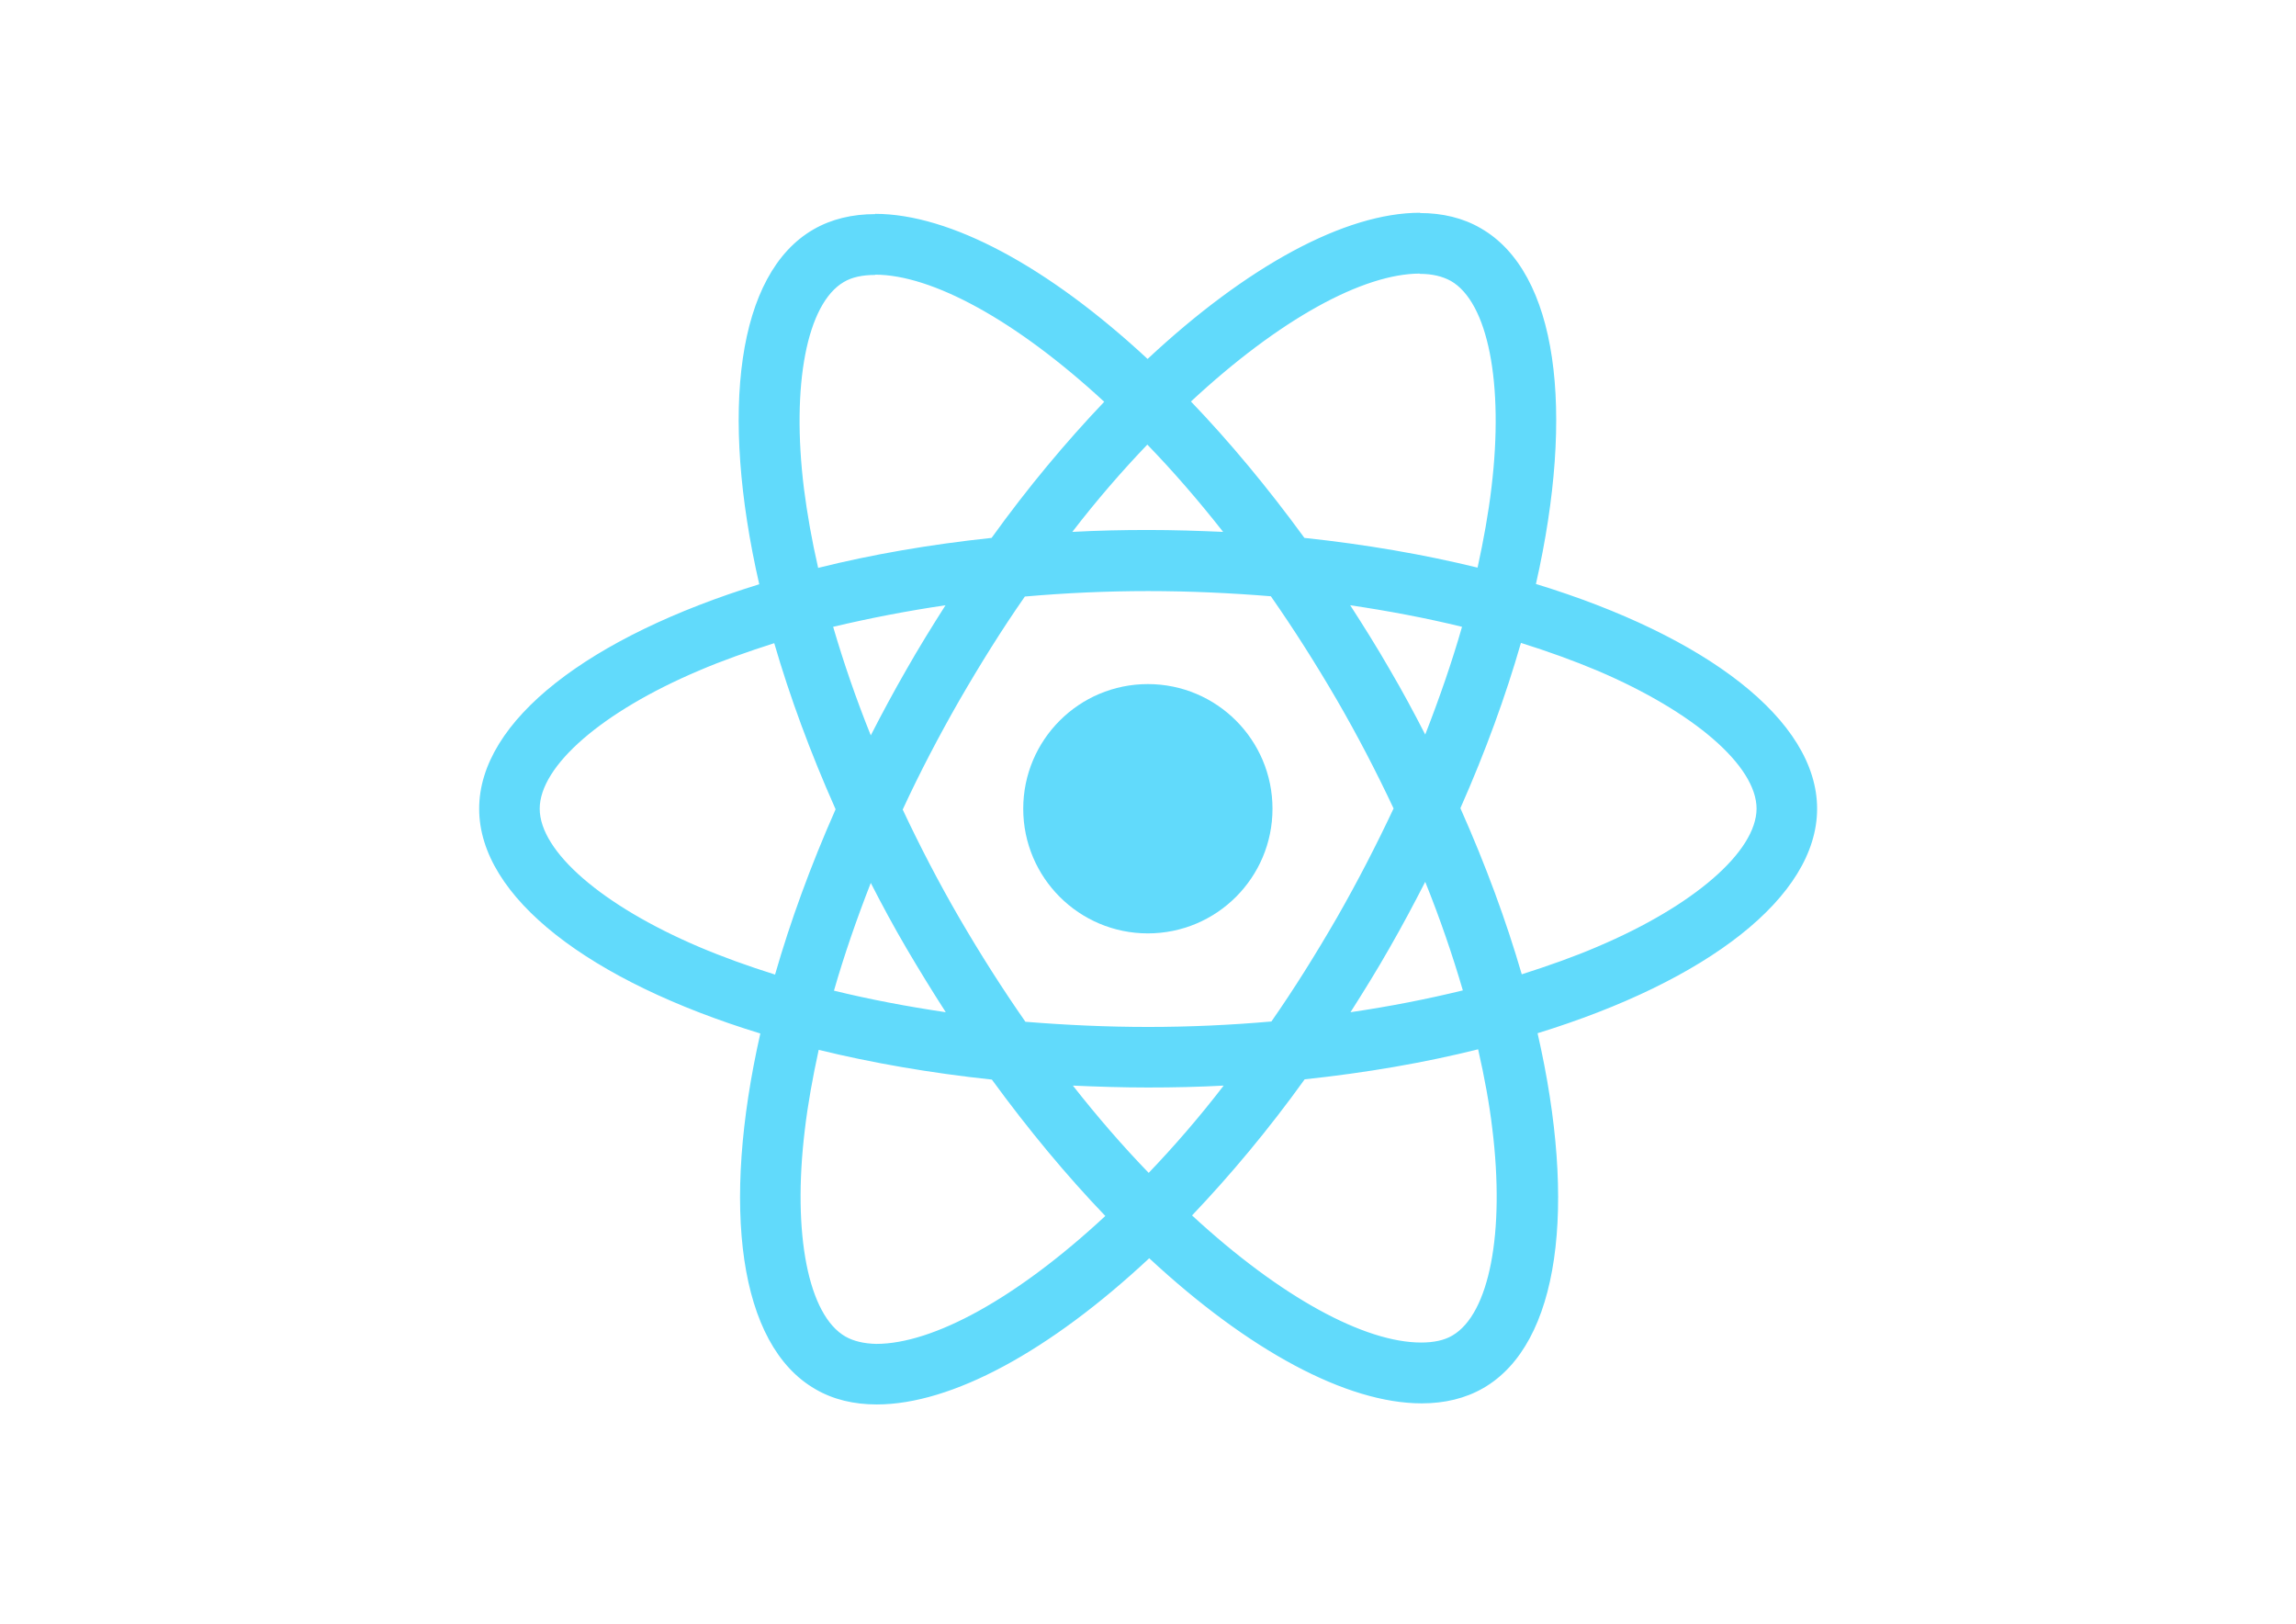
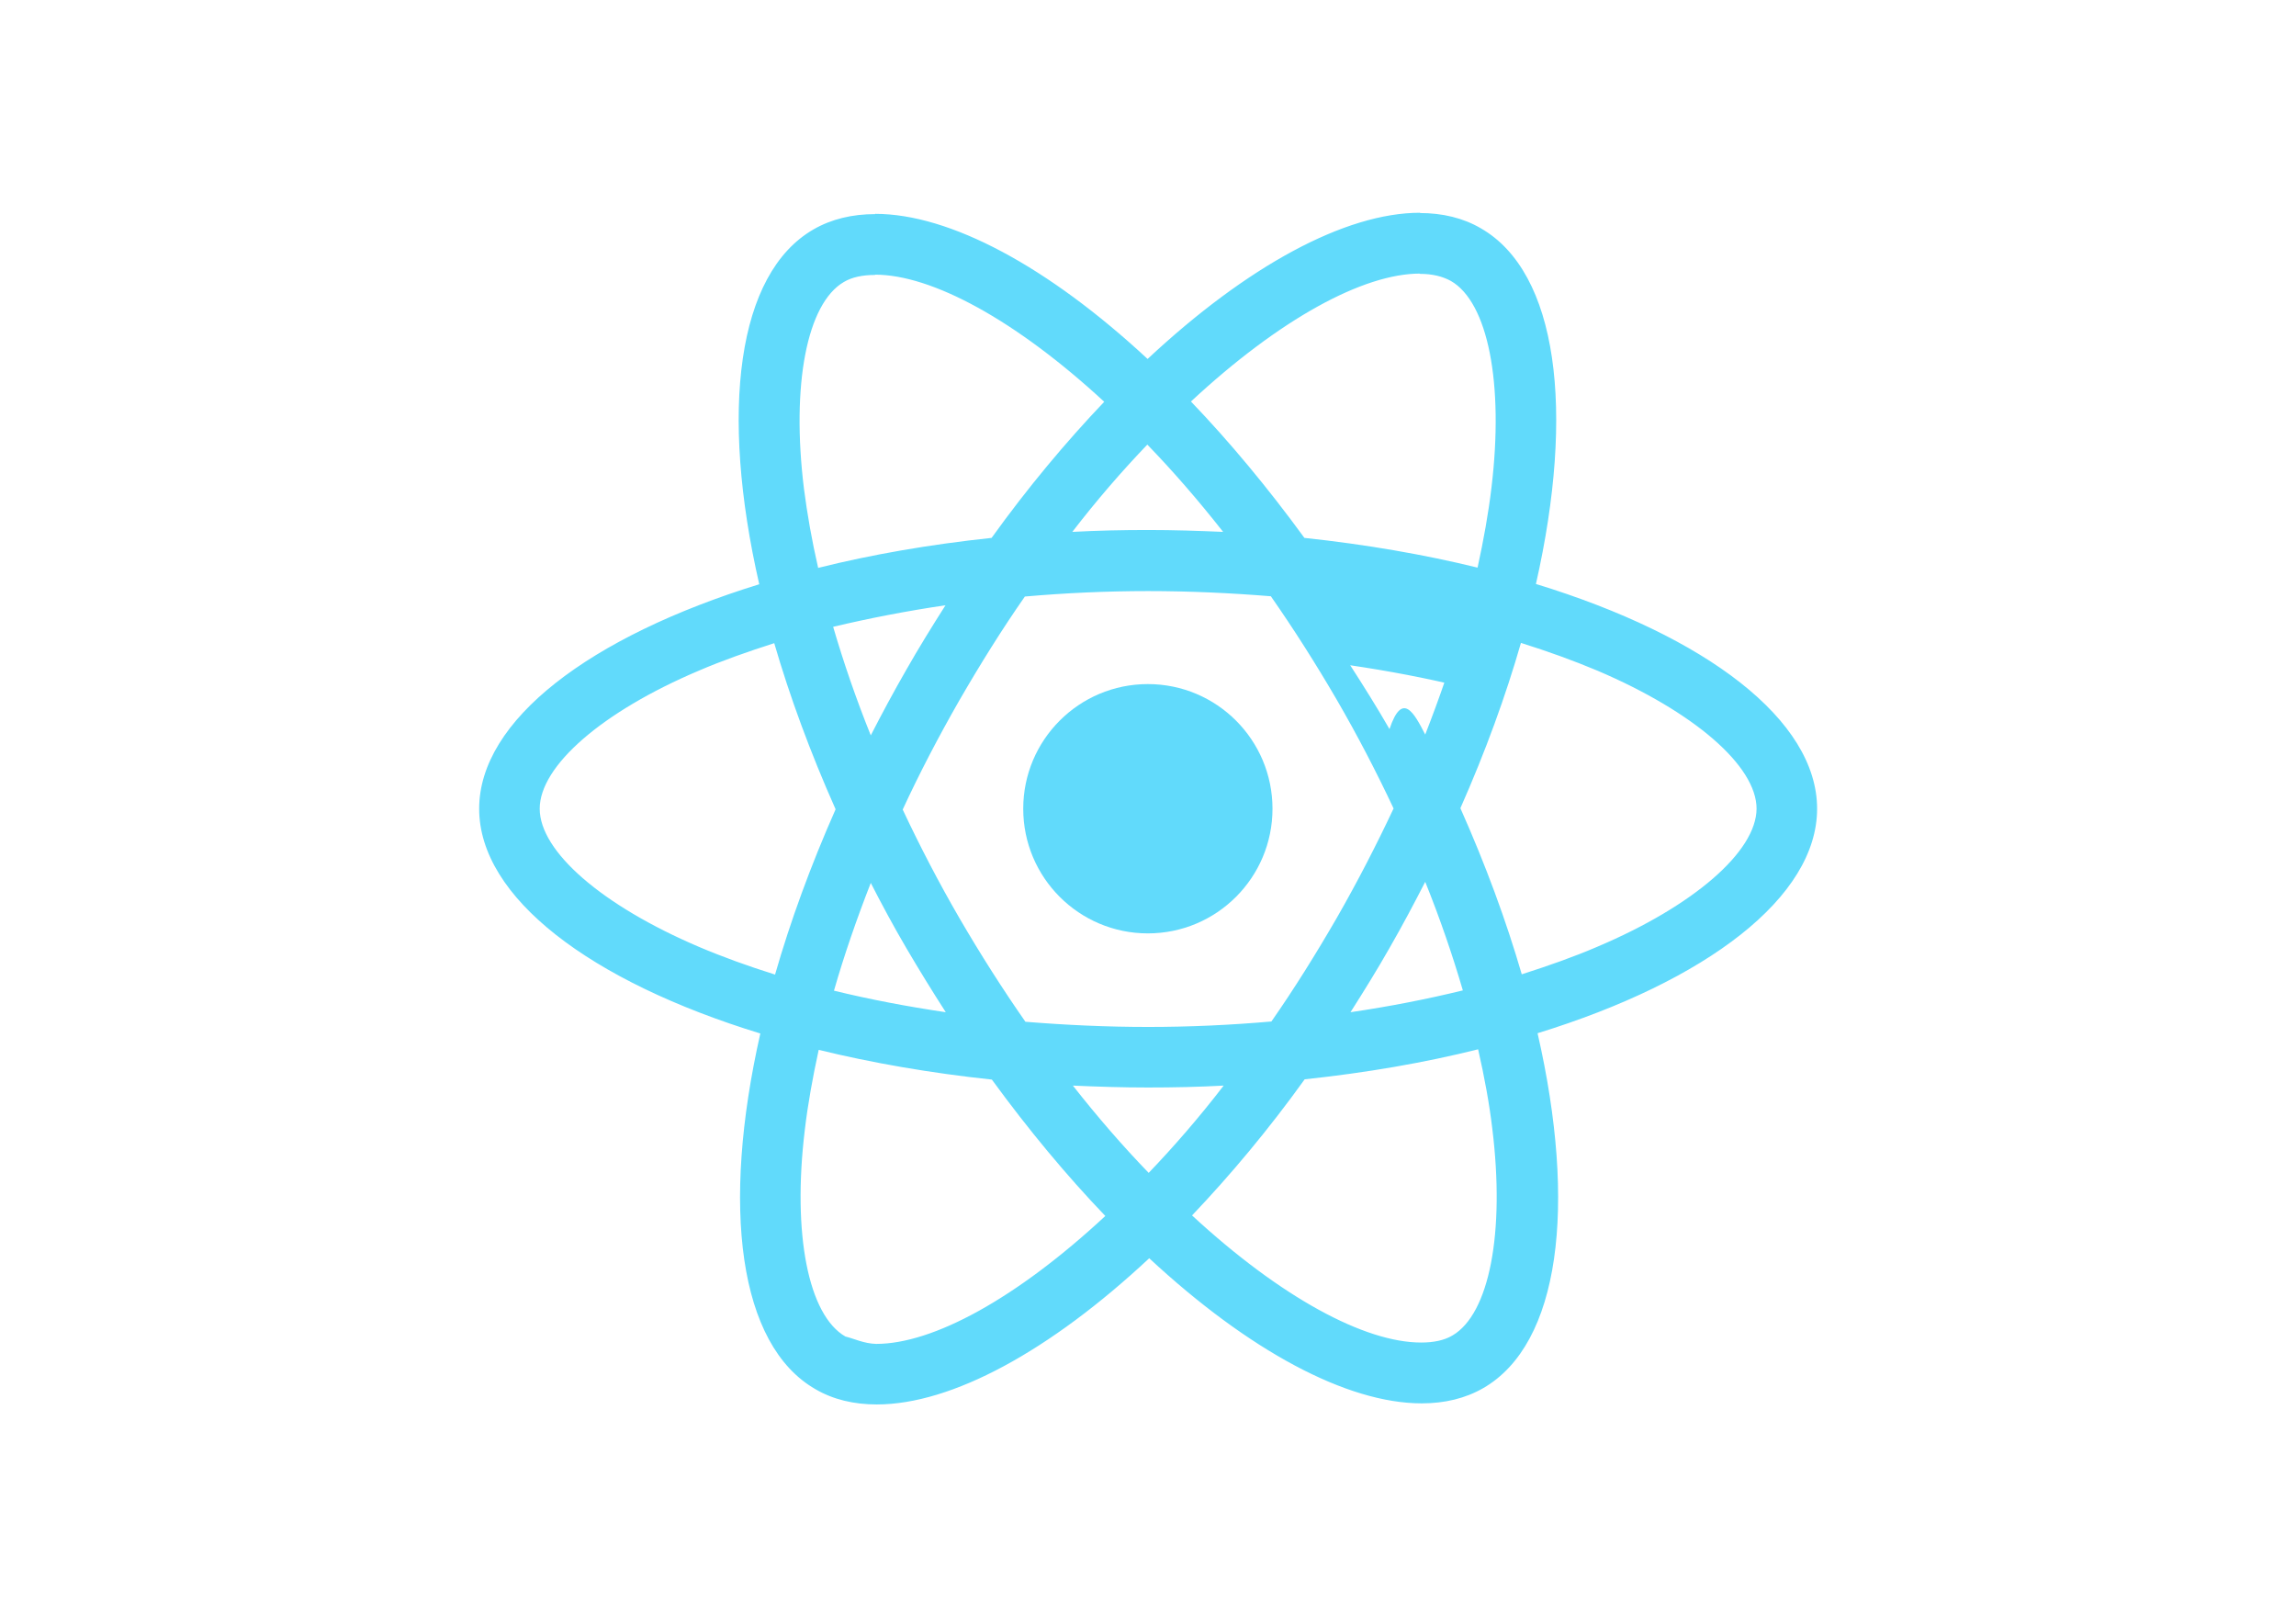
<svg xmlns="http://www.w3.org/2000/svg" viewBox="0 0 841.9 595.3">
  <g fill="#61DAFB">
-     <path d="M666.3 296.5c0-32.5-40.7-63.3-103.1-82.4 14.4-63.6 8-114.2-20.2-130.4-6.5-3.8-14.1-5.6-22.4-5.6v22.3c4.6 0 8.3.9 11.4 2.6 13.6 7.8 19.5 37.5 14.9 75.7-1.1 9.4-2.9 19.3-5.1 29.4-19.6-4.8-41-8.5-63.5-10.9-13.5-18.5-27.5-35.3-41.6-50 32.6-30.3 63.2-46.9 84-46.9V78c-27.5 0-63.5 19.6-99.9 53.6-36.4-33.8-72.4-53.2-99.9-53.2v22.3c20.7 0 51.4 16.5 84 46.6-14 14.7-28 31.4-41.3 49.9-22.6 2.4-44 6.1-63.6 11-2.3-10-4-19.7-5.2-29-4.7-38.2 1.1-67.9 14.6-75.8 3-1.8 6.9-2.6 11.5-2.6V78.5c-8.4 0-16 1.8-22.6 5.6-28.1 16.2-34.4 66.7-19.9 130.1-62.2 19.2-102.7 49.9-102.7 82.3 0 32.5 40.7 63.3 103.1 82.4-14.4 63.6-8 114.2 20.2 130.4 6.5 3.8 14.1 5.6 22.5 5.6 27.5 0 63.5-19.6 99.9-53.6 36.4 33.8 72.4 53.2 99.9 53.2 8.4 0 16-1.8 22.6-5.6 28.1-16.2 34.4-66.7 19.9-130.1 62-19.1 102.5-49.9 102.5-82.3zm-130.2-66.7c-3.7 12.9-8.3 26.2-13.5 39.5-4.1-8-8.4-16-13.1-24-4.6-8-9.5-15.8-14.4-23.4 14.2 2.1 27.9 4.7 41 7.9zm-45.8 106.5c-7.8 13.5-15.8 26.3-24.1 38.2-14.9 1.3-30 2-45.2 2-15.1 0-30.2-.7-45-1.9-8.3-11.9-16.4-24.6-24.2-38-7.6-13.1-14.5-26.4-20.8-39.8 6.2-13.4 13.2-26.8 20.7-39.9 7.8-13.5 15.8-26.3 24.1-38.2 14.9-1.3 30-2 45.2-2 15.1 0 30.2.7 45 1.9 8.3 11.9 16.4 24.6 24.2 38 7.6 13.1 14.5 26.4 20.8 39.8-6.3 13.4-13.2 26.8-20.7 39.9zm32.3-13c5.4 13.4 10 26.8 13.8 39.8-13.1 3.2-26.9 5.9-41.2 8 4.9-7.7 9.8-15.6 14.4-23.7 4.6-8 8.9-16.1 13-24.1zM421.2 430c-9.3-9.6-18.6-20.3-27.8-32 9 .4 18.2.7 27.5.7 9.4 0 18.7-.2 27.8-.7-9 11.7-18.3 22.4-27.5 32zm-74.4-58.9c-14.2-2.1-27.9-4.7-41-7.9 3.7-12.9 8.3-26.2 13.5-39.5 4.1 8 8.4 16 13.1 24 4.7 8 9.5 15.8 14.4 23.4zM420.7 163c9.3 9.6 18.6 20.3 27.8 32-9-.4-18.2-.7-27.5-.7-9.4 0-18.7.2-27.8.7 9-11.7 18.3-22.4 27.5-32zm-74 58.9c-4.9 7.7-9.8 15.6-14.4 23.7-4.6 8-8.9 16-13 24-5.4-13.4-10-26.8-13.8-39.8 13.1-3.1 26.9-5.8 41.2-7.9zm-90.5 125.2c-35.4-15.1-58.3-34.9-58.3-50.6 0-15.7 22.9-35.6 58.3-50.6 8.6-3.7 18-7 27.7-10.1 5.7 19.6 13.2 40 22.5 60.9-9.2 20.8-16.6 41.1-22.2 60.6-9.9-3.1-19.3-6.5-28-10.2zM310 490c-13.6-7.8-19.5-37.5-14.9-75.7 1.1-9.4 2.9-19.3 5.1-29.4 19.6 4.8 41 8.5 63.5 10.9 13.5 18.5 27.5 35.3 41.6 50-32.6 30.3-63.2 46.9-84 46.9-4.5-.1-8.3-1-11.3-2.7zm237.2-76.2c4.7 38.2-1.1 67.9-14.6 75.8-3 1.8-6.9 2.6-11.5 2.6-20.7 0-51.4-16.5-84-46.6 14-14.7 28-31.4 41.3-49.9 22.6-2.4 44-6.1 63.6-11 2.3 10.1 4.1 19.8 5.2 29.1zm38.5-66.7c-8.6 3.7-18 7-27.7 10.1-5.7-19.6-13.2-40-22.5-60.9 9.2-20.8 16.6-41.1 22.2-60.6 9.9 3.1 19.3 6.5 28.1 10.2 35.4 15.1 58.3 34.9 58.3 50.6-.1 15.7-23 35.6-58.4 50.6zM320.8 78.4z" />
+     <path d="M666.3 296.5c0-32.5-40.7-63.3-103.1-82.4 14.4-63.6 8-114.2-20.2-130.4-6.5-3.8-14.1-5.6-22.4-5.6v22.3c4.6 0 8.3.9 11.4 2.6 13.6 7.8 19.5 37.5 14.9 75.7-1.1 9.4-2.9 19.3-5.1 29.4-19.6-4.8-41-8.5-63.5-10.9-13.5-18.5-27.5-35.3-41.6-50 32.6-30.3 63.2-46.9 84-46.9V78c-27.5 0-63.5 19.6-99.9 53.6-36.4-33.8-72.4-53.2-99.9-53.2v22.3c20.7 0 51.4 16.5 84 46.6-14 14.7-28 31.4-41.3 49.9-22.6 2.4-44 6.1-63.6 11-2.3-10-4-19.7-5.2-29-4.7-38.2 1.1-67.9 14.6-75.8 3-1.8 6.9-2.6 11.5-2.6V78.5c-8.4 0-16 1.8-22.6 5.6-28.1 16.2-34.4 66.7-19.9 130.1-62.2 19.2-102.7 49.9-102.7 82.3 0 32.5 40.7 63.3 103.1 82.4-14.4 63.6-8 114.2 20.2 130.4 6.5 3.8 14.1 5.6 22.5 5.6 27.5 0 63.5-19.6 99.9-53.6 36.4 33.8 72.4 53.2 99.9 53.2 8.4 0 16-1.8 22.6-5.6 28.1-16.2 34.4-66.7 19.9-130.1 62-19.1 102.5-49.9 102.5-82.3zm-130.2-66.7c-3.7 12.9-8.3 26.2-13.5 39.5-4.1-8-8.4-16-13.1-2-4.6-8-9.5-15.8-14.4-23.4 14.2 2.1 27.9 4.7 41 7.9zm-45.8 106.5c-7.8 13.5-15.8 26.3-24.1 38.2-14.9 1.3-30 2-45.2 2-15.1 0-30.2-.7-45-1.9-8.3-11.9-16.4-24.6-24.2-38-7.6-13.1-14.5-26.4-20.8-39.8 6.2-13.4 13.2-26.8 20.7-39.9 7.8-13.5 15.8-26.3 24.1-38.2 14.9-1.3 30-2 45.2-2 15.1 0 30.2.7 45 1.9 8.3 11.9 16.4 24.6 24.2 38 7.6 13.1 14.5 26.4 20.8 39.8-6.3 13.4-13.2 26.8-20.7 39.9zm32.3-13c5.4 13.4 10 26.8 13.8 39.8-13.1 3.2-26.9 5.9-41.2 8 4.9-7.7 9.8-15.6 14.4-23.7 4.6-8 8.9-16.1 13-24.1zM421.2 430c-9.3-9.6-18.6-20.3-27.8-32 9 .4 18.2.7 27.5.7 9.4 0 18.7-.2 27.8-.7-9 11.7-18.3 22.4-27.5 32zm-74.4-58.9c-14.2-2.1-27.9-4.7-41-7.9 3.7-12.9 8.3-26.2 13.5-39.5 4.1 8 8.4 16 13.1 24 4.7 8 9.5 15.8 14.4 23.4zM420.7 163c9.3 9.6 18.6 20.3 27.8 32-9-.4-18.2-.7-27.5-.7-9.4 0-18.7.2-27.8.7 9-11.7 18.3-22.4 27.5-32zm-74 58.9c-4.9 7.7-9.8 15.6-14.4 23.7-4.6 8-8.9 16-13 24-5.4-13.4-10-26.8-13.8-39.8 13.1-3.1 26.9-5.8 41.2-7.9zm-90.5 125.2c-35.4-15.1-58.3-34.9-58.3-50.6 0-15.7 22.9-35.6 58.3-50.6 8.6-3.7 18-7 27.7-10.1 5.7 19.6 13.2 40 22.5 60.9-9.2 20.8-16.6 41.1-22.2 60.6-9.9-3.1-19.3-6.5-28-10.2zM310 490c-13.6-7.8-19.5-37.5-14.9-75.7 1.1-9.4 2.9-19.3 5.1-29.4 19.6 4.8 41 8.5 63.5 10.9 13.5 18.5 27.5 35.3 41.6 50-32.6 30.3-63.2 46.9-84 46.9-4.5-.1-8.3-2-11.3-2.7zm237.2-76.2c4.7 38.2-1.1 67.9-14.6 75.8-3 1.8-6.9 2.6-11.5 2.6-20.7 0-51.4-16.5-84-46.6 14-14.7 28-31.4 41.3-49.9 22.6-2.4 44-6.1 63.6-11 2.3 10.1 4.1 19.8 5.2 29.1zm38.5-66.7c-8.6 3.7-18 7-27.7 10.1-5.7-19.6-13.2-40-22.5-60.9 9.2-20.8 16.6-41.1 22.2-60.6 9.9 3.1 19.3 6.5 28.1 10.2 35.4 15.1 58.3 34.9 58.3 50.6-.1 15.7-23 35.6-58.4 50.6zM320.8 78.4z" />
    <circle cx="420.9" cy="296.5" r="45.7" />
    <path d="M520.5 78.1z" />
  </g>
</svg>
